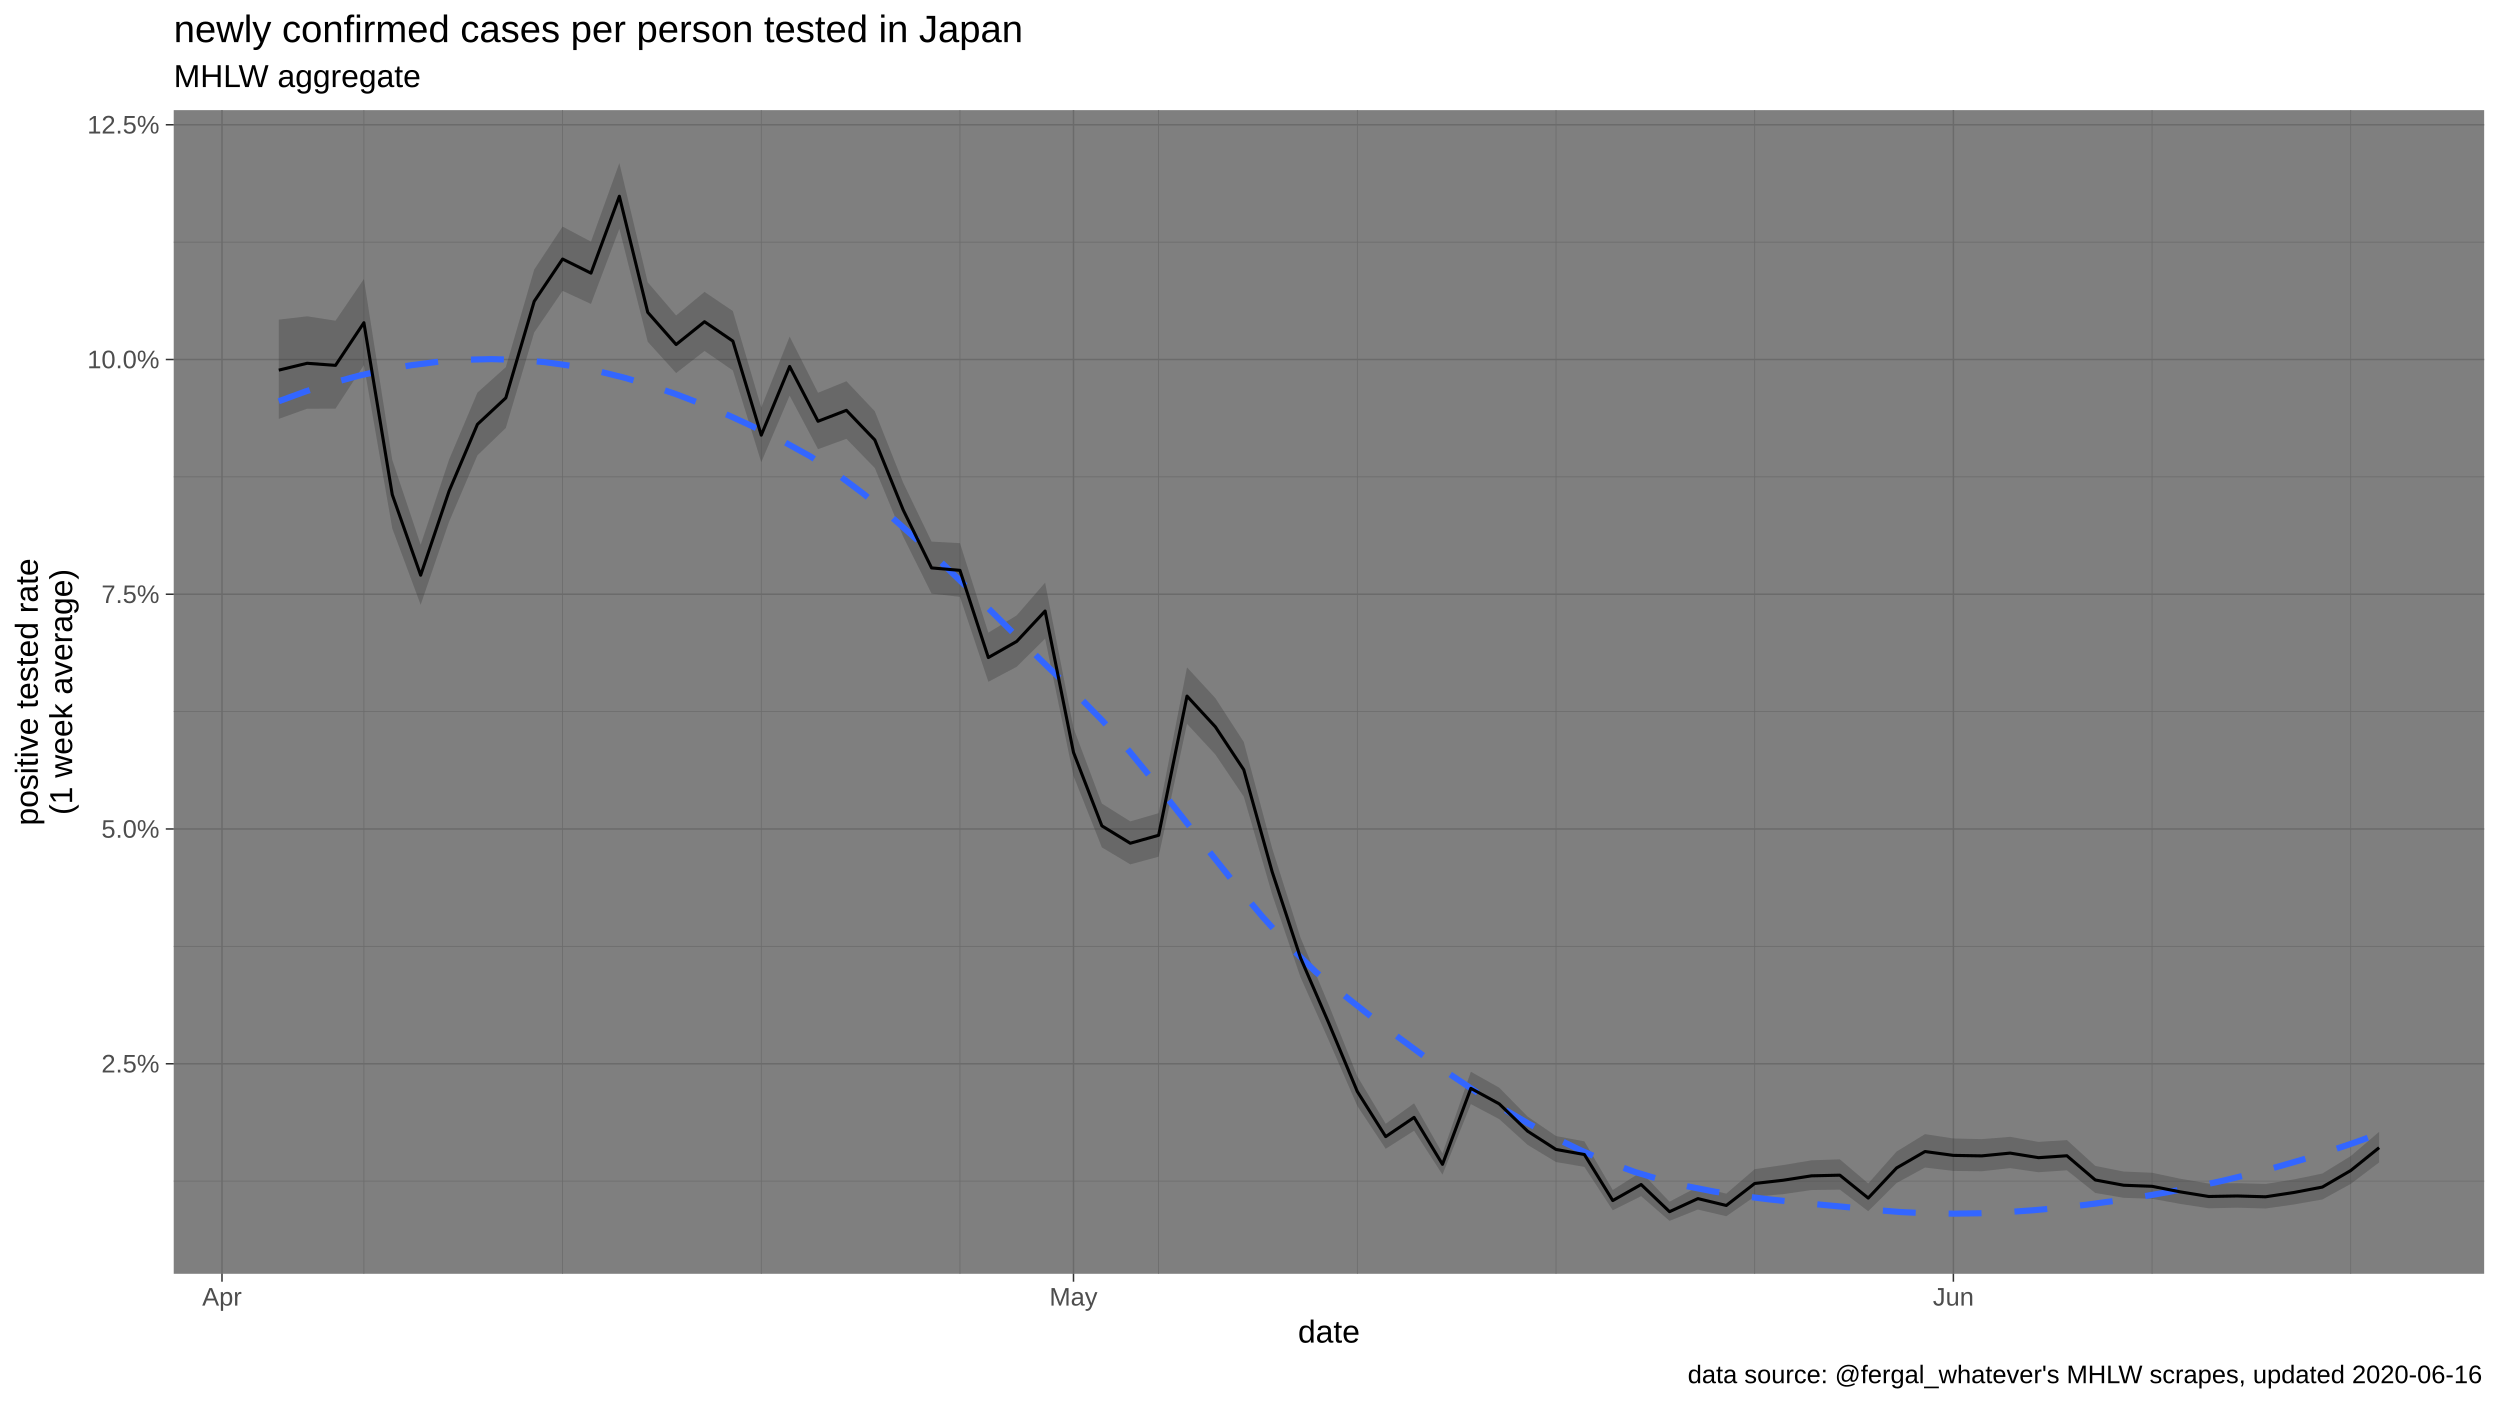
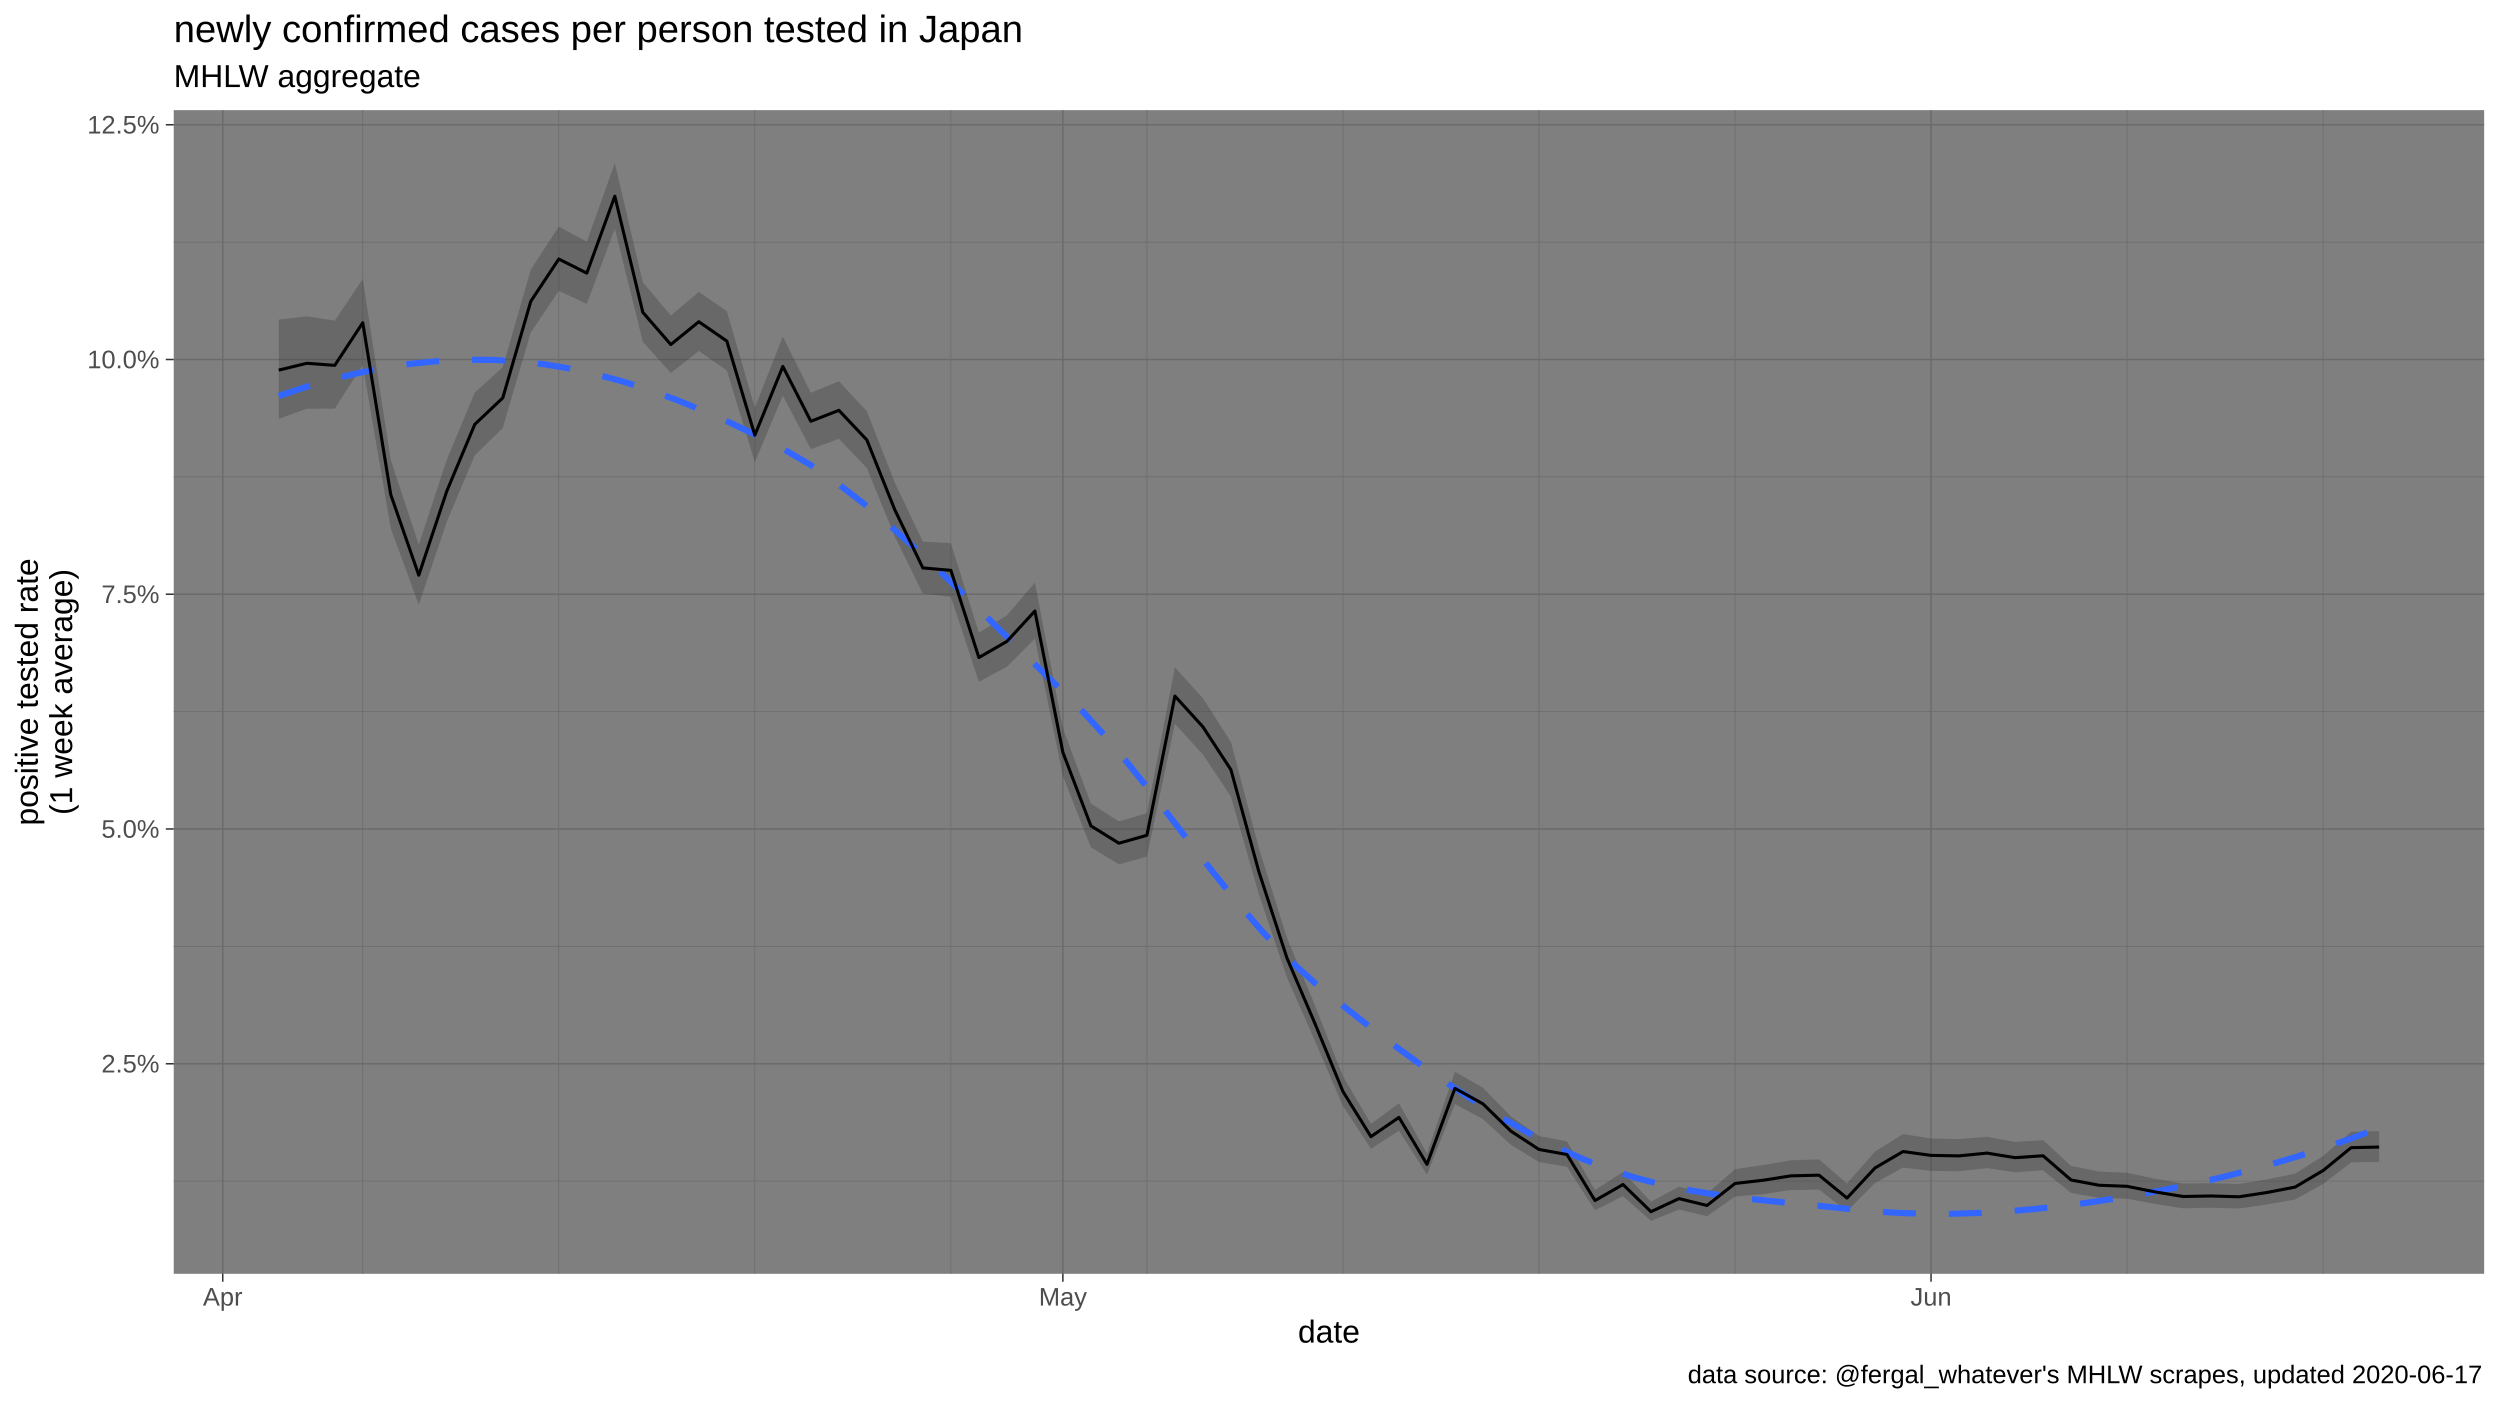
<svg xmlns="http://www.w3.org/2000/svg" viewBox="0 0 864.00 486.00">
  <defs>
    <style type="text/css">
    line, polyline, polygon, path, rect, circle {
      fill: none;
      stroke: #000000;
      stroke-linecap: round;
      stroke-linejoin: round;
      stroke-miterlimit: 10.00;
    }
  </style>
  </defs>
  <rect width="100%" height="100%" style="stroke: none; fill: #FFFFFF;" />
  <rect x="0.00" y="0.00" width="864.00" height="486.00" style="stroke-width: 1.07; stroke: #FFFFFF; fill: #FFFFFF;" />
  <defs>
    <clipPath id="cpNjAuMDR8ODU4LjUyfDQ0MC4yMnwzOC4wNw==">
      <rect x="60.04" y="38.07" width="798.48" height="402.15" />
    </clipPath>
  </defs>
  <rect x="60.04" y="38.07" width="798.48" height="402.15" style="stroke-width: 1.07; stroke: none; fill: #7F7F7F;" clip-path="url(#cpNjAuMDR8ODU4LjUyfDQ0MC4yMnwzOC4wNw==)" />
  <polyline points="60.04,408.19 858.52,408.19 " style="stroke-width: 0.27; stroke: #6B6B6B; stroke-linecap: butt;" clip-path="url(#cpNjAuMDR8ODU4LjUyfDQ0MC4yMnwzOC4wNw==)" />
  <polyline points="60.04,327.06 858.52,327.06 " style="stroke-width: 0.27; stroke: #6B6B6B; stroke-linecap: butt;" clip-path="url(#cpNjAuMDR8ODU4LjUyfDQ0MC4yMnwzOC4wNw==)" />
  <polyline points="60.04,245.94 858.52,245.94 " style="stroke-width: 0.27; stroke: #6B6B6B; stroke-linecap: butt;" clip-path="url(#cpNjAuMDR8ODU4LjUyfDQ0MC4yMnwzOC4wNw==)" />
  <polyline points="60.04,164.81 858.52,164.81 " style="stroke-width: 0.27; stroke: #6B6B6B; stroke-linecap: butt;" clip-path="url(#cpNjAuMDR8ODU4LjUyfDQ0MC4yMnwzOC4wNw==)" />
  <polyline points="60.04,83.68 858.52,83.68 " style="stroke-width: 0.27; stroke: #6B6B6B; stroke-linecap: butt;" clip-path="url(#cpNjAuMDR8ODU4LjUyfDQ0MC4yMnwzOC4wNw==)" />
-   <polyline points="125.76,440.22 125.76,38.07 " style="stroke-width: 0.27; stroke: #6B6B6B; stroke-linecap: butt;" clip-path="url(#cpNjAuMDR8ODU4LjUyfDQ0MC4yMnwzOC4wNw==)" />
-   <polyline points="194.43,440.22 194.43,38.07 " style="stroke-width: 0.27; stroke: #6B6B6B; stroke-linecap: butt;" clip-path="url(#cpNjAuMDR8ODU4LjUyfDQ0MC4yMnwzOC4wNw==)" />
-   <polyline points="263.09,440.22 263.09,38.07 " style="stroke-width: 0.27; stroke: #6B6B6B; stroke-linecap: butt;" clip-path="url(#cpNjAuMDR8ODU4LjUyfDQ0MC4yMnwzOC4wNw==)" />
-   <polyline points="331.76,440.22 331.76,38.07 " style="stroke-width: 0.27; stroke: #6B6B6B; stroke-linecap: butt;" clip-path="url(#cpNjAuMDR8ODU4LjUyfDQ0MC4yMnwzOC4wNw==)" />
-   <polyline points="400.42,440.22 400.42,38.07 " style="stroke-width: 0.27; stroke: #6B6B6B; stroke-linecap: butt;" clip-path="url(#cpNjAuMDR8ODU4LjUyfDQ0MC4yMnwzOC4wNw==)" />
-   <polyline points="469.09,440.22 469.09,38.07 " style="stroke-width: 0.27; stroke: #6B6B6B; stroke-linecap: butt;" clip-path="url(#cpNjAuMDR8ODU4LjUyfDQ0MC4yMnwzOC4wNw==)" />
-   <polyline points="537.76,440.22 537.76,38.07 " style="stroke-width: 0.27; stroke: #6B6B6B; stroke-linecap: butt;" clip-path="url(#cpNjAuMDR8ODU4LjUyfDQ0MC4yMnwzOC4wNw==)" />
-   <polyline points="606.42,440.22 606.42,38.07 " style="stroke-width: 0.27; stroke: #6B6B6B; stroke-linecap: butt;" clip-path="url(#cpNjAuMDR8ODU4LjUyfDQ0MC4yMnwzOC4wNw==)" />
-   <polyline points="743.75,440.22 743.75,38.07 " style="stroke-width: 0.27; stroke: #6B6B6B; stroke-linecap: butt;" clip-path="url(#cpNjAuMDR8ODU4LjUyfDQ0MC4yMnwzOC4wNw==)" />
-   <polyline points="812.42,440.22 812.42,38.07 " style="stroke-width: 0.27; stroke: #6B6B6B; stroke-linecap: butt;" clip-path="url(#cpNjAuMDR8ODU4LjUyfDQ0MC4yMnwzOC4wNw==)" />
+   <polyline points="125.37,440.22 125.37,38.07 " style="stroke-width: 0.27; stroke: #6B6B6B; stroke-linecap: butt;" clip-path="url(#cpNjAuMDR8ODU4LjUyfDQ0MC4yMnwzOC4wNw==)" />
+   <polyline points="193.12,440.22 193.12,38.07 " style="stroke-width: 0.27; stroke: #6B6B6B; stroke-linecap: butt;" clip-path="url(#cpNjAuMDR8ODU4LjUyfDQ0MC4yMnwzOC4wNw==)" />
+   <polyline points="260.87,440.22 260.87,38.07 " style="stroke-width: 0.27; stroke: #6B6B6B; stroke-linecap: butt;" clip-path="url(#cpNjAuMDR8ODU4LjUyfDQ0MC4yMnwzOC4wNw==)" />
+   <polyline points="328.62,440.22 328.62,38.07 " style="stroke-width: 0.27; stroke: #6B6B6B; stroke-linecap: butt;" clip-path="url(#cpNjAuMDR8ODU4LjUyfDQ0MC4yMnwzOC4wNw==)" />
+   <polyline points="396.37,440.22 396.37,38.07 " style="stroke-width: 0.27; stroke: #6B6B6B; stroke-linecap: butt;" clip-path="url(#cpNjAuMDR8ODU4LjUyfDQ0MC4yMnwzOC4wNw==)" />
+   <polyline points="464.12,440.22 464.12,38.07 " style="stroke-width: 0.27; stroke: #6B6B6B; stroke-linecap: butt;" clip-path="url(#cpNjAuMDR8ODU4LjUyfDQ0MC4yMnwzOC4wNw==)" />
+   <polyline points="531.87,440.22 531.87,38.07 " style="stroke-width: 0.27; stroke: #6B6B6B; stroke-linecap: butt;" clip-path="url(#cpNjAuMDR8ODU4LjUyfDQ0MC4yMnwzOC4wNw==)" />
+   <polyline points="599.62,440.22 599.62,38.07 " style="stroke-width: 0.27; stroke: #6B6B6B; stroke-linecap: butt;" clip-path="url(#cpNjAuMDR8ODU4LjUyfDQ0MC4yMnwzOC4wNw==)" />
+   <polyline points="735.12,440.22 735.12,38.07 " style="stroke-width: 0.27; stroke: #6B6B6B; stroke-linecap: butt;" clip-path="url(#cpNjAuMDR8ODU4LjUyfDQ0MC4yMnwzOC4wNw==)" />
+   <polyline points="802.87,440.22 802.87,38.07 " style="stroke-width: 0.27; stroke: #6B6B6B; stroke-linecap: butt;" clip-path="url(#cpNjAuMDR8ODU4LjUyfDQ0MC4yMnwzOC4wNw==)" />
  <polyline points="60.04,367.63 858.52,367.63 " style="stroke-width: 0.53; stroke: #6B6B6B; stroke-linecap: butt;" clip-path="url(#cpNjAuMDR8ODU4LjUyfDQ0MC4yMnwzOC4wNw==)" />
  <polyline points="60.04,286.50 858.52,286.50 " style="stroke-width: 0.53; stroke: #6B6B6B; stroke-linecap: butt;" clip-path="url(#cpNjAuMDR8ODU4LjUyfDQ0MC4yMnwzOC4wNw==)" />
  <polyline points="60.04,205.37 858.52,205.37 " style="stroke-width: 0.53; stroke: #6B6B6B; stroke-linecap: butt;" clip-path="url(#cpNjAuMDR8ODU4LjUyfDQ0MC4yMnwzOC4wNw==)" />
  <polyline points="60.04,124.24 858.52,124.24 " style="stroke-width: 0.53; stroke: #6B6B6B; stroke-linecap: butt;" clip-path="url(#cpNjAuMDR8ODU4LjUyfDQ0MC4yMnwzOC4wNw==)" />
  <polyline points="60.04,43.12 858.52,43.12 " style="stroke-width: 0.53; stroke: #6B6B6B; stroke-linecap: butt;" clip-path="url(#cpNjAuMDR8ODU4LjUyfDQ0MC4yMnwzOC4wNw==)" />
-   <polyline points="76.72,440.22 76.72,38.07 " style="stroke-width: 0.53; stroke: #6B6B6B; stroke-linecap: butt;" clip-path="url(#cpNjAuMDR8ODU4LjUyfDQ0MC4yMnwzOC4wNw==)" />
-   <polyline points="371.00,440.22 371.00,38.07 " style="stroke-width: 0.53; stroke: #6B6B6B; stroke-linecap: butt;" clip-path="url(#cpNjAuMDR8ODU4LjUyfDQ0MC4yMnwzOC4wNw==)" />
-   <polyline points="675.09,440.22 675.09,38.07 " style="stroke-width: 0.53; stroke: #6B6B6B; stroke-linecap: butt;" clip-path="url(#cpNjAuMDR8ODU4LjUyfDQ0MC4yMnwzOC4wNw==)" />
-   <polygon points="96.34,110.46 106.14,109.31 115.95,110.83 125.76,96.42 135.57,158.93 145.38,188.26 155.19,158.84 165.00,135.67 174.81,126.88 184.62,93.15 194.43,78.30 204.24,83.51 214.05,56.35 223.86,97.57 233.67,109.02 243.48,100.87 253.28,107.50 263.09,140.82 272.90,116.32 282.71,135.73 292.52,131.75 302.33,142.12 312.14,166.81 321.95,187.17 331.76,187.71 341.57,218.64 351.38,212.66 361.19,201.35 371.00,251.60 380.81,277.71 390.62,283.86 400.42,281.02 410.23,230.64 420.04,241.28 429.85,256.42 439.66,293.16 449.47,324.06 459.28,347.43 469.09,371.95 478.90,388.37 488.71,381.30 498.52,398.61 508.33,370.39 518.14,375.90 527.95,385.89 537.76,392.61 547.56,394.44 557.37,411.25 567.18,405.02 576.99,415.30 586.80,410.12 596.61,412.52 606.42,404.07 616.23,402.64 626.04,401.00 635.85,400.66 645.66,409.00 655.47,397.95 665.28,391.95 675.09,393.45 684.90,393.68 694.70,392.88 704.51,394.64 714.32,393.99 724.13,402.92 733.94,404.88 743.75,405.30 753.56,407.38 763.37,409.03 773.18,408.90 782.99,409.17 792.80,407.59 802.61,405.57 812.42,399.52 822.23,391.15 822.23,401.73 812.42,409.16 802.61,414.55 792.80,416.27 782.99,417.67 773.18,417.38 763.37,417.60 753.56,416.09 743.75,414.30 733.94,413.97 724.13,412.29 714.32,404.47 704.51,405.13 694.70,403.71 684.90,404.79 675.09,404.67 665.28,403.51 655.47,408.85 645.66,418.60 635.85,411.14 626.04,411.28 616.23,412.71 606.42,413.54 596.61,420.34 586.80,418.02 576.99,421.94 567.18,413.40 557.37,418.29 547.56,403.28 537.76,401.61 527.95,395.68 518.14,386.78 508.33,381.58 498.52,405.96 488.71,390.78 478.90,397.03 469.09,382.23 459.28,359.72 449.47,337.79 439.66,309.15 429.85,275.32 420.04,260.78 410.23,250.17 400.42,296.08 390.62,298.73 380.81,292.87 371.00,268.20 361.19,220.72 351.38,230.44 341.57,235.64 331.76,206.27 321.95,205.16 312.14,185.46 302.33,161.75 292.52,151.66 282.71,155.24 272.90,136.75 263.09,159.75 253.28,128.04 243.48,121.30 233.67,128.93 223.86,118.12 214.05,79.08 204.24,105.05 194.43,100.53 184.62,114.91 174.81,147.91 165.00,157.37 155.19,180.36 145.38,209.02 135.57,182.64 125.76,126.20 115.95,141.23 106.14,141.26 96.34,144.77 " style="stroke-width: 1.07; stroke: none; fill: #333333; fill-opacity: 0.30;" clip-path="url(#cpNjAuMDR8ODU4LjUyfDQ0MC4yMnwzOC4wNw==)" />
-   <polyline points="96.34,138.67 105.52,135.31 114.71,132.38 123.90,129.87 133.09,127.81 142.28,126.19 151.47,125.02 160.65,124.33 169.84,124.11 179.03,124.38 188.22,125.15 197.41,126.44 206.60,128.25 215.79,130.53 224.97,133.26 234.16,136.42 243.35,139.96 252.54,143.88 261.73,148.13 270.92,152.68 280.11,157.76 289.29,163.81 298.48,170.70 307.67,178.30 316.86,186.48 326.05,195.09 335.24,203.99 344.42,213.06 353.61,222.15 362.80,231.13 371.99,239.86 381.18,249.25 390.37,259.71 399.56,270.92 408.74,282.57 417.93,294.31 427.12,305.84 436.31,316.82 445.50,326.93 454.69,335.86 463.87,343.46 473.06,350.70 482.25,357.72 491.44,364.49 500.63,370.96 509.82,377.11 519.01,382.90 528.19,388.28 537.38,393.22 546.57,397.69 555.76,401.64 564.95,405.02 574.14,407.78 583.33,410.02 592.51,411.82 601.70,413.27 610.89,414.44 620.08,415.44 629.27,416.33 638.46,417.20 647.64,418.14 656.83,418.88 666.02,419.31 675.21,419.44 684.40,419.30 693.59,418.90 702.78,418.26 711.96,417.40 721.15,416.34 730.34,415.10 739.53,413.69 748.72,412.09 757.91,410.30 767.10,408.31 776.28,406.12 785.47,403.71 794.66,401.08 803.85,398.22 813.04,395.13 822.23,391.80 " style="stroke-width: 2.13; stroke: #3366FF; stroke-dasharray: 11.38,11.38; stroke-linecap: butt;" clip-path="url(#cpNjAuMDR8ODU4LjUyfDQ0MC4yMnwzOC4wNw==)" />
-   <polyline points="96.34,127.92 106.14,125.55 115.95,126.27 125.76,111.53 135.57,170.96 145.38,198.79 155.19,169.74 165.00,146.65 174.81,137.51 184.62,104.14 194.43,89.53 204.24,94.39 214.05,67.82 223.86,107.94 233.67,119.07 243.48,111.19 253.28,117.88 263.09,150.39 272.90,126.65 282.71,145.59 292.52,141.81 302.33,152.04 312.14,176.24 321.95,196.27 331.76,197.11 341.57,227.25 351.38,221.67 361.19,211.17 371.00,260.03 380.81,285.42 390.62,291.42 400.42,288.67 410.23,240.57 420.04,251.20 429.85,266.04 439.66,301.31 449.47,331.07 459.28,353.72 469.09,377.23 478.90,392.82 488.71,386.17 498.52,402.39 508.33,376.14 518.14,381.50 527.95,390.94 537.76,397.25 547.56,399.00 557.37,414.91 567.18,409.37 576.99,418.76 586.80,414.24 596.61,416.61 606.42,409.01 616.23,407.90 626.04,406.37 635.85,406.14 645.66,414.05 655.47,403.64 665.28,397.97 675.09,399.30 684.90,399.47 694.70,398.51 704.51,400.09 714.32,399.43 724.13,407.80 733.94,409.62 743.75,409.99 753.56,411.92 763.37,413.51 773.18,413.33 782.99,413.61 792.80,412.12 802.61,410.25 812.42,404.53 822.23,396.63 " style="stroke-width: 1.07; stroke-linecap: butt;" clip-path="url(#cpNjAuMDR8ODU4LjUyfDQ0MC4yMnwzOC4wNw==)" />
+   <polyline points="76.98,440.22 76.98,38.07 " style="stroke-width: 0.53; stroke: #6B6B6B; stroke-linecap: butt;" clip-path="url(#cpNjAuMDR8ODU4LjUyfDQ0MC4yMnwzOC4wNw==)" />
+   <polyline points="367.33,440.22 367.33,38.07 " style="stroke-width: 0.53; stroke: #6B6B6B; stroke-linecap: butt;" clip-path="url(#cpNjAuMDR8ODU4LjUyfDQ0MC4yMnwzOC4wNw==)" />
+   <polyline points="667.37,440.22 667.37,38.07 " style="stroke-width: 0.53; stroke: #6B6B6B; stroke-linecap: butt;" clip-path="url(#cpNjAuMDR8ODU4LjUyfDQ0MC4yMnwzOC4wNw==)" />
+   <polygon points="96.34,110.46 106.01,109.31 115.69,110.83 125.37,96.42 135.05,158.93 144.73,188.26 154.41,158.84 164.09,135.67 173.76,126.88 183.44,93.15 193.12,78.30 202.80,83.51 212.48,56.35 222.16,97.57 231.83,109.02 241.51,100.87 251.19,107.50 260.87,140.82 270.55,116.32 280.23,135.73 289.91,131.75 299.58,142.12 309.26,166.81 318.94,187.17 328.62,187.71 338.30,218.64 347.98,212.66 357.66,201.35 367.33,251.60 377.01,277.71 386.69,283.86 396.37,281.02 406.05,230.64 415.73,241.28 425.41,256.42 435.08,293.16 444.76,324.06 454.44,347.43 464.12,371.95 473.80,388.37 483.48,381.30 493.16,398.61 502.83,370.39 512.51,375.90 522.19,385.89 531.87,392.61 541.55,394.44 551.23,411.25 560.91,405.02 570.58,415.30 580.26,410.12 589.94,412.52 599.62,404.07 609.30,402.64 618.98,401.00 628.66,400.66 638.33,409.00 648.01,397.95 657.69,391.95 667.37,393.45 677.05,393.68 686.73,392.88 696.40,394.64 706.08,393.99 715.76,402.92 725.44,404.88 735.12,405.30 744.80,407.38 754.48,409.03 764.15,408.90 773.83,409.17 783.51,407.59 793.19,405.57 802.87,399.52 812.55,391.15 822.23,390.91 822.23,401.53 812.55,401.73 802.87,409.16 793.19,414.55 783.51,416.27 773.83,417.67 764.15,417.38 754.48,417.60 744.80,416.09 735.12,414.30 725.44,413.97 715.76,412.29 706.08,404.47 696.40,405.13 686.73,403.71 677.05,404.79 667.37,404.67 657.69,403.51 648.01,408.85 638.33,418.60 628.66,411.14 618.98,411.28 609.30,412.71 599.62,413.54 589.94,420.34 580.26,418.02 570.58,421.94 560.91,413.40 551.23,418.29 541.55,403.28 531.87,401.61 522.19,395.68 512.51,386.78 502.83,381.58 493.16,405.96 483.48,390.78 473.80,397.03 464.12,382.23 454.44,359.72 444.76,337.79 435.08,309.15 425.41,275.32 415.73,260.78 406.05,250.17 396.37,296.08 386.69,298.73 377.01,292.87 367.33,268.20 357.66,220.72 347.98,230.44 338.30,235.64 328.62,206.27 318.94,205.16 309.26,185.46 299.58,161.75 289.91,151.66 280.23,155.24 270.55,136.75 260.87,159.75 251.19,128.04 241.51,121.30 231.83,128.93 222.16,118.12 212.48,79.08 202.80,105.05 193.12,100.53 183.44,114.91 173.76,147.91 164.09,157.37 154.41,180.36 144.73,209.02 135.05,182.64 125.37,126.20 115.69,141.23 106.01,141.26 96.34,144.77 " style="stroke-width: 1.07; stroke: none; fill: #333333; fill-opacity: 0.30;" clip-path="url(#cpNjAuMDR8ODU4LjUyfDQ0MC4yMnwzOC4wNw==)" />
+   <polyline points="96.34,136.85 105.52,133.78 114.71,131.12 123.90,128.88 133.09,127.07 142.28,125.70 151.47,124.79 160.65,124.34 169.84,124.37 179.03,124.88 188.22,125.90 197.41,127.45 206.60,129.50 215.79,132.01 224.97,134.97 234.16,138.34 243.35,142.09 252.54,146.19 261.73,150.60 270.92,155.31 280.11,160.68 289.29,166.96 298.48,174.02 307.67,181.74 316.86,189.98 326.05,198.62 335.24,207.53 344.42,216.58 353.61,225.65 362.80,234.59 371.99,243.51 381.18,253.52 390.37,264.49 399.56,276.08 408.74,287.97 417.93,299.81 427.12,311.27 436.31,322.01 445.50,331.68 454.69,339.97 463.87,347.39 473.06,354.61 482.25,361.59 491.44,368.29 500.63,374.66 509.82,380.68 519.01,386.29 528.19,391.47 537.38,396.18 546.57,400.37 555.76,403.99 564.95,406.96 574.14,409.35 583.33,411.25 592.51,412.76 601.70,413.97 610.89,414.99 620.08,415.89 629.27,416.79 638.46,417.77 647.64,418.65 656.83,419.22 666.02,419.49 675.21,419.47 684.40,419.18 693.59,418.64 702.78,417.87 711.96,416.88 721.15,415.70 730.34,414.32 739.53,412.78 748.72,411.06 757.91,409.15 767.10,407.04 776.28,404.73 785.47,402.20 794.66,399.46 803.85,396.48 813.04,393.28 822.23,389.83 " style="stroke-width: 2.13; stroke: #3366FF; stroke-dasharray: 11.38,11.38; stroke-linecap: butt;" clip-path="url(#cpNjAuMDR8ODU4LjUyfDQ0MC4yMnwzOC4wNw==)" />
+   <polyline points="96.34,127.92 106.01,125.55 115.69,126.27 125.37,111.53 135.05,170.96 144.73,198.79 154.41,169.74 164.09,146.65 173.76,137.51 183.44,104.14 193.12,89.53 202.80,94.39 212.48,67.82 222.16,107.94 231.83,119.07 241.51,111.19 251.19,117.88 260.87,150.39 270.55,126.65 280.23,145.59 289.91,141.81 299.58,152.04 309.26,176.24 318.94,196.27 328.62,197.11 338.30,227.25 347.98,221.67 357.66,211.17 367.33,260.03 377.01,285.42 386.69,291.42 396.37,288.67 406.05,240.57 415.73,251.20 425.41,266.04 435.08,301.31 444.76,331.07 454.44,353.72 464.12,377.23 473.80,392.82 483.48,386.17 493.16,402.39 502.83,376.14 512.51,381.50 522.19,390.94 531.87,397.25 541.55,399.00 551.23,414.91 560.91,409.37 570.58,418.76 580.26,414.24 589.94,416.61 599.62,409.01 609.30,407.90 618.98,406.37 628.66,406.14 638.33,414.05 648.01,403.64 657.69,397.97 667.37,399.30 677.05,399.47 686.73,398.51 696.40,400.09 706.08,399.43 715.76,407.80 725.44,409.62 735.12,409.99 744.80,411.92 754.48,413.51 764.15,413.33 773.83,413.61 783.51,412.12 793.19,410.25 802.87,404.53 812.55,396.63 822.23,396.42 " style="stroke-width: 1.07; stroke-linecap: butt;" clip-path="url(#cpNjAuMDR8ODU4LjUyfDQ0MC4yMnwzOC4wNw==)" />
  <defs>
    <clipPath id="cpMC4wMHw4NjQuMDB8NDg2LjAwfDAuMDA=">
      <rect x="0.00" y="0.00" width="864.00" height="486.00" />
    </clipPath>
  </defs>
  <g clip-path="url(#cpMC4wMHw4NjQuMDB8NDg2LjAwfDAuMDA=)">
    <text x="35.05" y="370.65" style="font-size: 8.80px; fill: #4D4D4D; font-family: Liberation Sans;" textLength="20.06px" lengthAdjust="spacingAndGlyphs">2.5%</text>
  </g>
  <g clip-path="url(#cpMC4wMHw4NjQuMDB8NDg2LjAwfDAuMDA=)">
    <text x="35.05" y="289.53" style="font-size: 8.80px; fill: #4D4D4D; font-family: Liberation Sans;" textLength="20.06px" lengthAdjust="spacingAndGlyphs">5.0%</text>
  </g>
  <g clip-path="url(#cpMC4wMHw4NjQuMDB8NDg2LjAwfDAuMDA=)">
    <text x="35.05" y="208.40" style="font-size: 8.80px; fill: #4D4D4D; font-family: Liberation Sans;" textLength="20.06px" lengthAdjust="spacingAndGlyphs">7.5%</text>
  </g>
  <g clip-path="url(#cpMC4wMHw4NjQuMDB8NDg2LjAwfDAuMDA=)">
    <text x="30.16" y="127.27" style="font-size: 8.80px; fill: #4D4D4D; font-family: Liberation Sans;" textLength="24.95px" lengthAdjust="spacingAndGlyphs">10.0%</text>
  </g>
  <g clip-path="url(#cpMC4wMHw4NjQuMDB8NDg2LjAwfDAuMDA=)">
    <text x="30.16" y="46.14" style="font-size: 8.80px; fill: #4D4D4D; font-family: Liberation Sans;" textLength="24.95px" lengthAdjust="spacingAndGlyphs">12.5%</text>
  </g>
  <polyline points="57.30,367.63 60.04,367.63 " style="stroke-width: 0.53; stroke: #333333; stroke-linecap: butt;" clip-path="url(#cpMC4wMHw4NjQuMDB8NDg2LjAwfDAuMDA=)" />
  <polyline points="57.30,286.50 60.04,286.50 " style="stroke-width: 0.53; stroke: #333333; stroke-linecap: butt;" clip-path="url(#cpMC4wMHw4NjQuMDB8NDg2LjAwfDAuMDA=)" />
  <polyline points="57.30,205.37 60.04,205.37 " style="stroke-width: 0.53; stroke: #333333; stroke-linecap: butt;" clip-path="url(#cpMC4wMHw4NjQuMDB8NDg2LjAwfDAuMDA=)" />
  <polyline points="57.30,124.24 60.04,124.24 " style="stroke-width: 0.53; stroke: #333333; stroke-linecap: butt;" clip-path="url(#cpMC4wMHw4NjQuMDB8NDg2LjAwfDAuMDA=)" />
  <polyline points="57.30,43.12 60.04,43.12 " style="stroke-width: 0.53; stroke: #333333; stroke-linecap: butt;" clip-path="url(#cpMC4wMHw4NjQuMDB8NDg2LjAwfDAuMDA=)" />
-   <polyline points="76.72,442.96 76.72,440.22 " style="stroke-width: 0.53; stroke: #333333; stroke-linecap: butt;" clip-path="url(#cpMC4wMHw4NjQuMDB8NDg2LjAwfDAuMDA=)" />
-   <polyline points="371.00,442.96 371.00,440.22 " style="stroke-width: 0.53; stroke: #333333; stroke-linecap: butt;" clip-path="url(#cpMC4wMHw4NjQuMDB8NDg2LjAwfDAuMDA=)" />
-   <polyline points="675.09,442.96 675.09,440.22 " style="stroke-width: 0.53; stroke: #333333; stroke-linecap: butt;" clip-path="url(#cpMC4wMHw4NjQuMDB8NDg2LjAwfDAuMDA=)" />
+   <polyline points="76.98,442.96 76.98,440.22 " style="stroke-width: 0.53; stroke: #333333; stroke-linecap: butt;" clip-path="url(#cpMC4wMHw4NjQuMDB8NDg2LjAwfDAuMDA=)" />
+   <polyline points="367.33,442.96 367.33,440.22 " style="stroke-width: 0.53; stroke: #333333; stroke-linecap: butt;" clip-path="url(#cpMC4wMHw4NjQuMDB8NDg2LjAwfDAuMDA=)" />
+   <polyline points="667.37,442.96 667.37,440.22 " style="stroke-width: 0.53; stroke: #333333; stroke-linecap: butt;" clip-path="url(#cpMC4wMHw4NjQuMDB8NDg2LjAwfDAuMDA=)" />
  <g clip-path="url(#cpMC4wMHw4NjQuMDB8NDg2LjAwfDAuMDA=)">
-     <text x="69.87" y="451.21" style="font-size: 8.80px; fill: #4D4D4D; font-family: Liberation Sans;" textLength="13.69px" lengthAdjust="spacingAndGlyphs">Apr</text>
+     <text x="70.13" y="451.21" style="font-size: 8.80px; fill: #4D4D4D; font-family: Liberation Sans;" textLength="13.69px" lengthAdjust="spacingAndGlyphs">Apr</text>
  </g>
  <g clip-path="url(#cpMC4wMHw4NjQuMDB8NDg2LjAwfDAuMDA=)">
-     <text x="362.68" y="451.21" style="font-size: 8.80px; fill: #4D4D4D; font-family: Liberation Sans;" textLength="16.62px" lengthAdjust="spacingAndGlyphs">May</text>
+     <text x="359.02" y="451.21" style="font-size: 8.80px; fill: #4D4D4D; font-family: Liberation Sans;" textLength="16.62px" lengthAdjust="spacingAndGlyphs">May</text>
  </g>
  <g clip-path="url(#cpMC4wMHw4NjQuMDB8NDg2LjAwfDAuMDA=)">
-     <text x="667.99" y="451.21" style="font-size: 8.80px; fill: #4D4D4D; font-family: Liberation Sans;" textLength="14.19px" lengthAdjust="spacingAndGlyphs">Jun</text>
+     <text x="660.28" y="451.21" style="font-size: 8.80px; fill: #4D4D4D; font-family: Liberation Sans;" textLength="14.19px" lengthAdjust="spacingAndGlyphs">Jun</text>
  </g>
  <g clip-path="url(#cpMC4wMHw4NjQuMDB8NDg2LjAwfDAuMDA=)">
    <text x="448.58" y="464.01" style="font-size: 11.00px; font-family: Liberation Sans;" textLength="21.41px" lengthAdjust="spacingAndGlyphs">date</text>
  </g>
  <g clip-path="url(#cpMC4wMHw4NjQuMDB8NDg2LjAwfDAuMDA=)">
    <text transform="translate(13.05,285.31) rotate(-90)" style="font-size: 11.00px; font-family: Liberation Sans;" textLength="92.33px" lengthAdjust="spacingAndGlyphs">positive tested rate</text>
  </g>
  <g clip-path="url(#cpMC4wMHw4NjQuMDB8NDg2LjAwfDAuMDA=)">
    <text transform="translate(24.93,281.64) rotate(-90)" style="font-size: 11.00px; font-family: Liberation Sans;" textLength="84.99px" lengthAdjust="spacingAndGlyphs">(1 week average)</text>
  </g>
  <g clip-path="url(#cpMC4wMHw4NjQuMDB8NDg2LjAwfDAuMDA=)">
    <text x="60.04" y="30.10" style="font-size: 11.00px; font-family: Liberation Sans;" textLength="86.21px" lengthAdjust="spacingAndGlyphs">MHLW aggregate</text>
  </g>
  <g clip-path="url(#cpMC4wMHw4NjQuMDB8NDg2LjAwfDAuMDA=)">
    <text x="60.04" y="14.56" style="font-size: 13.20px; font-family: Liberation Sans;" textLength="293.49px" lengthAdjust="spacingAndGlyphs">newly confirmed cases per person tested in Japan</text>
  </g>
  <g clip-path="url(#cpMC4wMHw4NjQuMDB8NDg2LjAwfDAuMDA=)">
-     <text x="583.27" y="478.03" style="font-size: 8.80px; font-family: Liberation Sans;" textLength="275.25px" lengthAdjust="spacingAndGlyphs">data source: @fergal_whatever's MHLW scrapes, updated 2020-06-16</text>
+     <text x="583.27" y="478.03" style="font-size: 8.80px; font-family: Liberation Sans;" textLength="275.25px" lengthAdjust="spacingAndGlyphs">data source: @fergal_whatever's MHLW scrapes, updated 2020-06-17</text>
  </g>
</svg>
